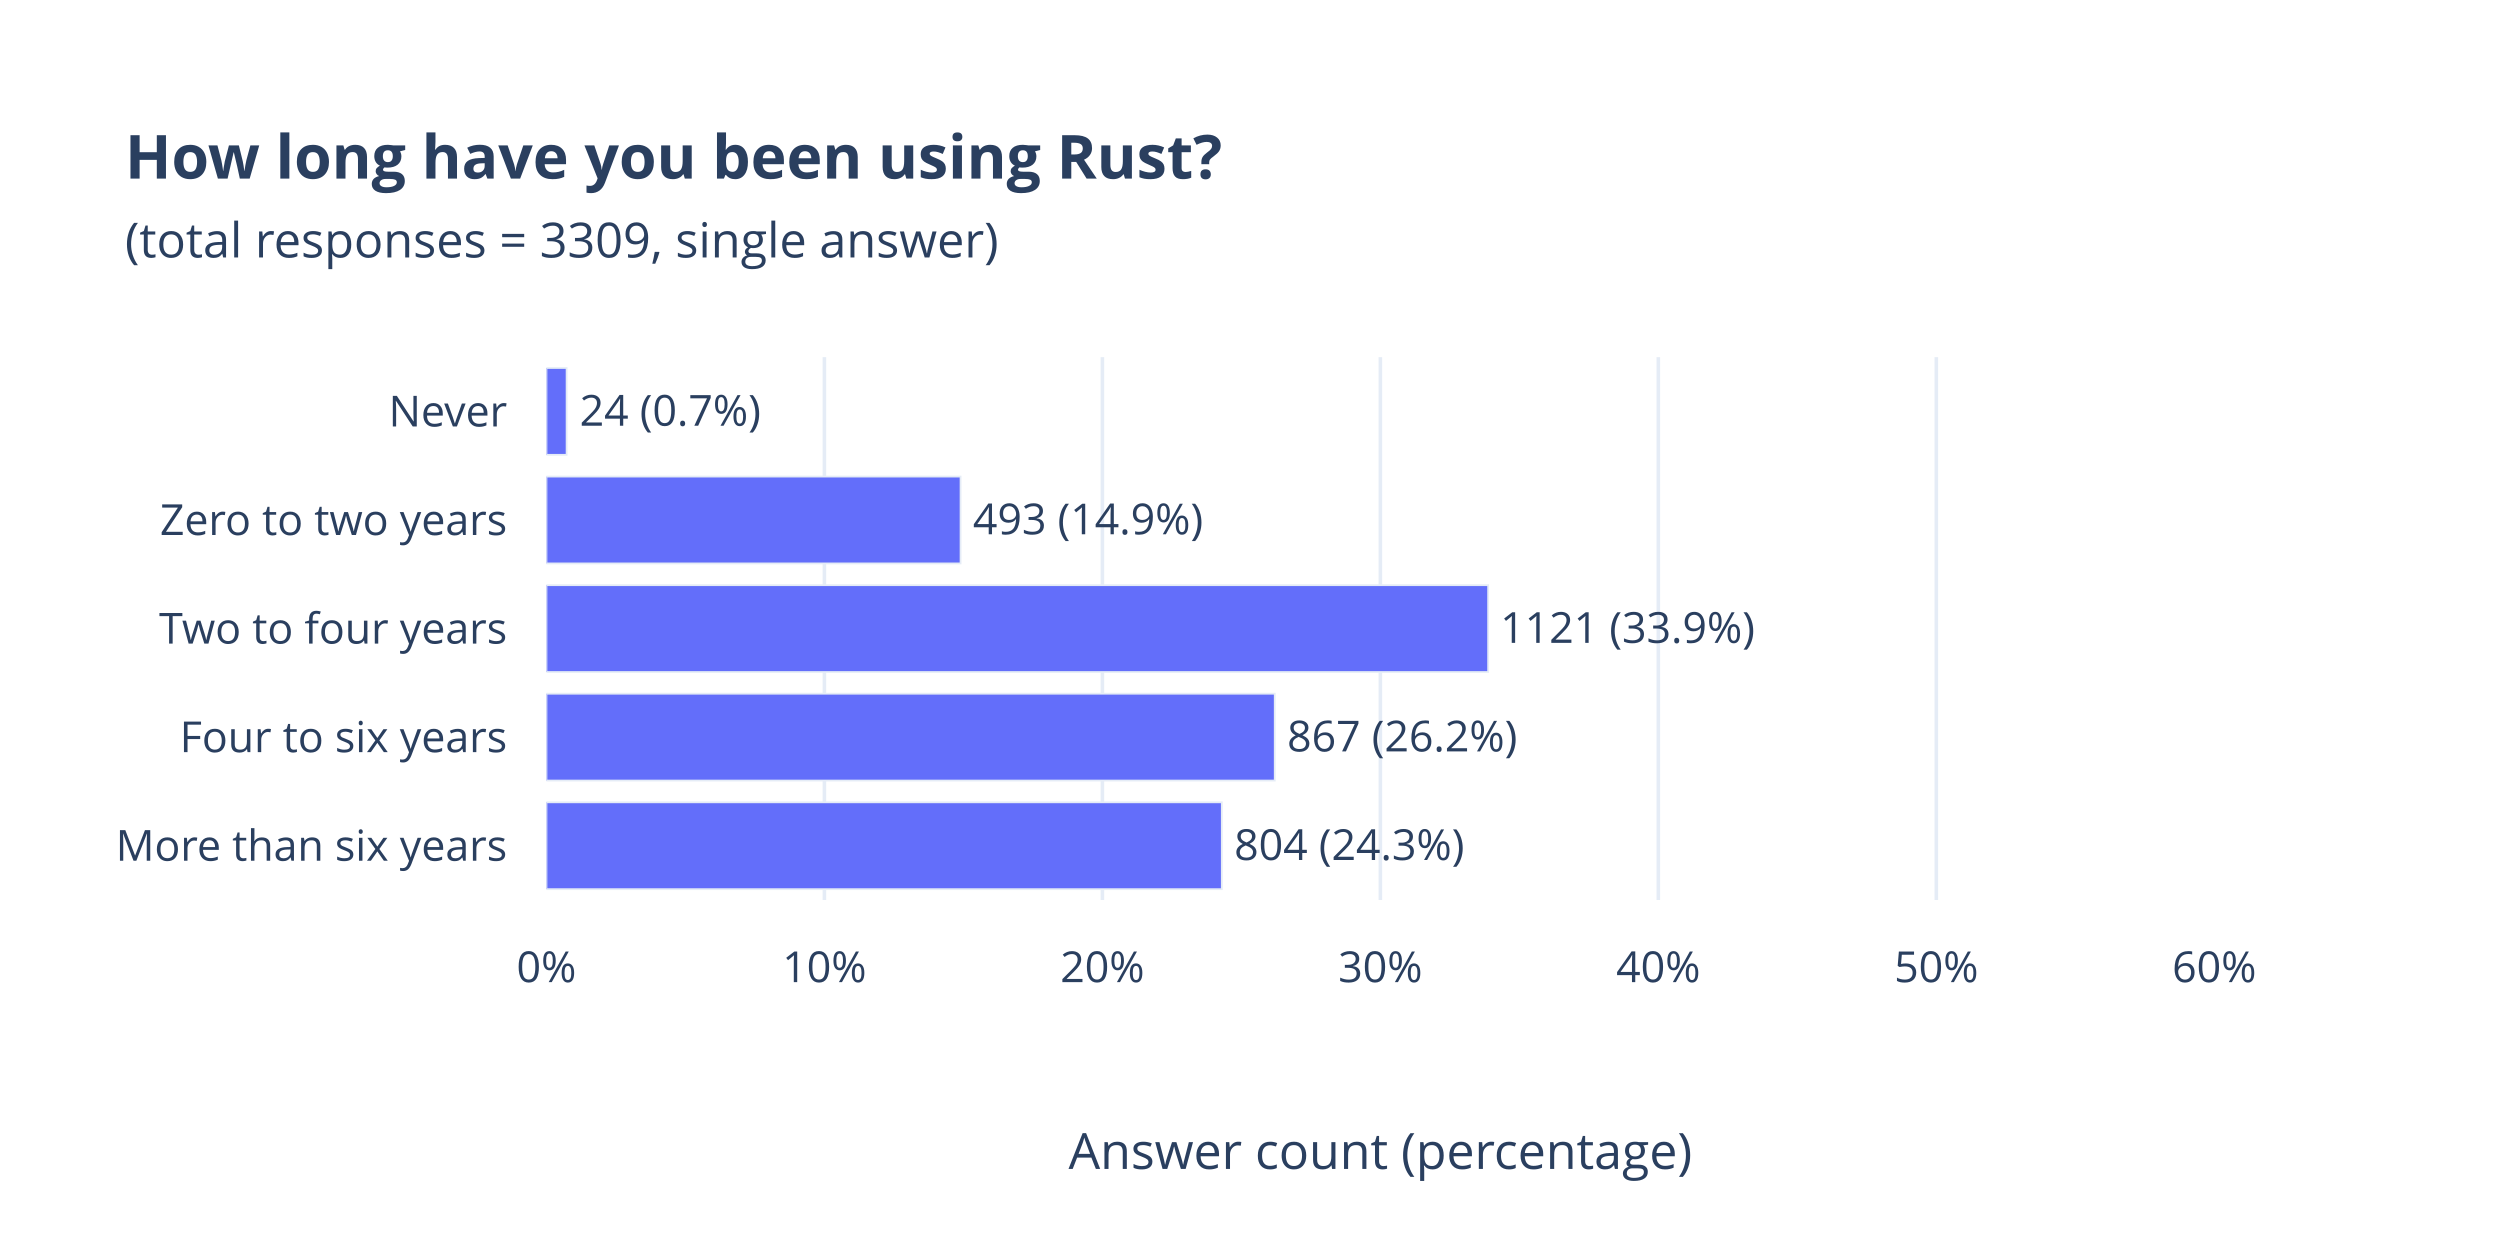
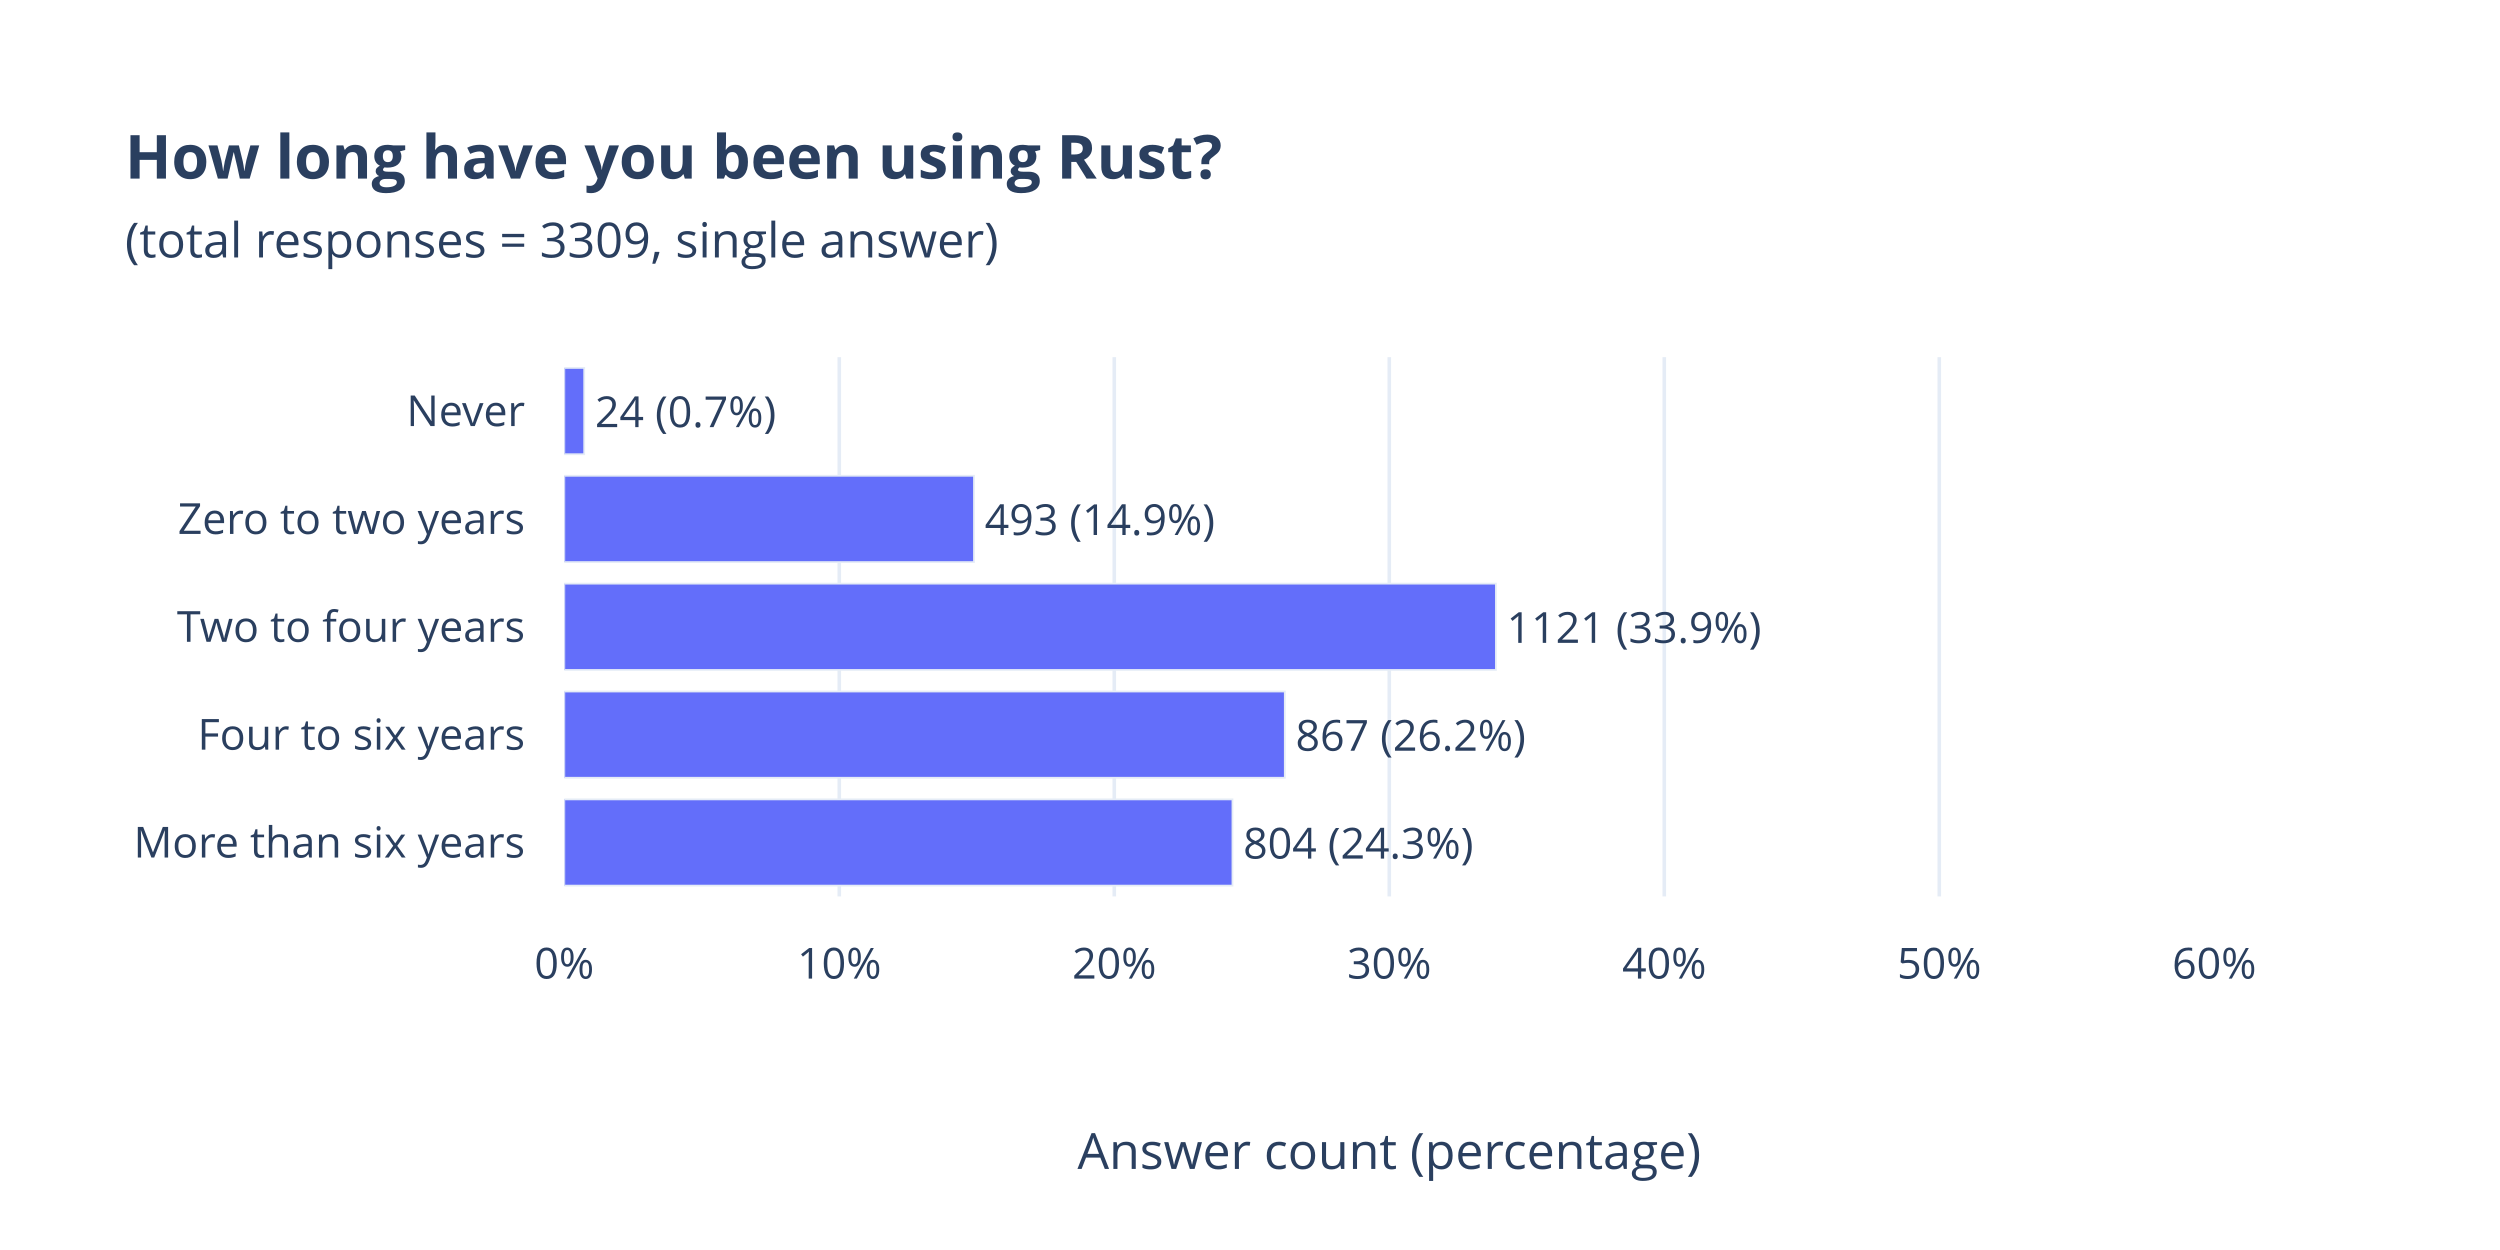
<svg xmlns="http://www.w3.org/2000/svg" class="main-svg" width="700" height="350" style="" viewBox="0 0 700 350">
  <rect x="0" y="0" width="700" height="350" style="fill: rgb(255, 255, 255); fill-opacity: 1;" />
-   <defs id="defs-b958e5">
+   <defs id="defs-519758">
    <g class="clips">
-       <clipPath id="clipb958e5xyplot" class="plotclip">
-         <rect width="467" height="152" />
+       <clipPath id="clip519758xyplot" class="plotclip">
+         <rect width="462" height="151" />
      </clipPath>
-       <clipPath class="axesclip" id="clipb958e5x">
-         <rect x="153" y="0" width="467" height="350" />
+       <clipPath class="axesclip" id="clip519758x">
+         <rect x="158" y="0" width="462" height="350" />
      </clipPath>
-       <clipPath class="axesclip" id="clipb958e5y">
-         <rect x="0" y="100" width="700" height="152" />
+       <clipPath class="axesclip" id="clip519758y">
+         <rect x="0" y="100" width="700" height="151" />
      </clipPath>
-       <clipPath class="axesclip" id="clipb958e5xy">
-         <rect x="153" y="100" width="467" height="152" />
+       <clipPath class="axesclip" id="clip519758xy">
+         <rect x="158" y="100" width="462" height="151" />
      </clipPath>
    </g>
    <g class="gradients" />
    <g class="patterns" />
  </defs>
  <g class="bglayer">
-     <rect class="bg" x="143" y="90" width="487" height="172" style="fill: rgb(255, 255, 255); fill-opacity: 1; stroke-width: 0;" />
+     <rect class="bg" x="148" y="90" width="482" height="171" style="fill: rgb(255, 255, 255); fill-opacity: 1; stroke-width: 0;" />
  </g>
  <g class="layer-below">
    <g class="imagelayer" />
    <g class="shapelayer" />
  </g>
  <g class="cartesianlayer">
    <g class="subplot xy">
      <g class="layer-subplot">
        <g class="shapelayer" />
        <g class="imagelayer" />
      </g>
      <g class="minor-gridlayer">
        <g class="x" />
        <g class="y" />
      </g>
      <g class="gridlayer">
        <g class="x">
-           <path class="xgrid crisp" transform="translate(230.83,0)" d="M0,100v152" style="stroke: rgb(229, 236, 246); stroke-opacity: 1; stroke-width: 1px;" />
-           <path class="xgrid crisp" transform="translate(308.67,0)" d="M0,100v152" style="stroke: rgb(229, 236, 246); stroke-opacity: 1; stroke-width: 1px;" />
-           <path class="xgrid crisp" transform="translate(386.5,0)" d="M0,100v152" style="stroke: rgb(229, 236, 246); stroke-opacity: 1; stroke-width: 1px;" />
-           <path class="xgrid crisp" transform="translate(464.33,0)" d="M0,100v152" style="stroke: rgb(229, 236, 246); stroke-opacity: 1; stroke-width: 1px;" />
-           <path class="xgrid crisp" transform="translate(542.17,0)" d="M0,100v152" style="stroke: rgb(229, 236, 246); stroke-opacity: 1; stroke-width: 1px;" />
+           <path class="xgrid crisp" transform="translate(235,0)" d="M0,100v151" style="stroke: rgb(229, 236, 246); stroke-opacity: 1; stroke-width: 1px;" />
+           <path class="xgrid crisp" transform="translate(312,0)" d="M0,100v151" style="stroke: rgb(229, 236, 246); stroke-opacity: 1; stroke-width: 1px;" />
+           <path class="xgrid crisp" transform="translate(389,0)" d="M0,100v151" style="stroke: rgb(229, 236, 246); stroke-opacity: 1; stroke-width: 1px;" />
+           <path class="xgrid crisp" transform="translate(466,0)" d="M0,100v151" style="stroke: rgb(229, 236, 246); stroke-opacity: 1; stroke-width: 1px;" />
+           <path class="xgrid crisp" transform="translate(543,0)" d="M0,100v151" style="stroke: rgb(229, 236, 246); stroke-opacity: 1; stroke-width: 1px;" />
        </g>
        <g class="y" />
      </g>
      <g class="zerolinelayer">
-         <path class="xzl zl crisp" transform="translate(153,0)" d="M0,100v152" style="stroke: rgb(255, 255, 255); stroke-opacity: 1; stroke-width: 2px;" />
+         <path class="xzl zl crisp" transform="translate(158,0)" d="M0,100v151" style="stroke: rgb(255, 255, 255); stroke-opacity: 1; stroke-width: 2px;" />
      </g>
      <g class="layer-between">
        <g class="shapelayer" />
        <g class="imagelayer" />
      </g>
      <path class="xlines-below" />
      <path class="ylines-below" />
      <g class="overlines-below" />
      <g class="xaxislayer-below" />
      <g class="yaxislayer-below" />
      <g class="overaxes-below" />
      <g class="overplot">
-         <g class="xy" transform="translate(153,100)" clip-path="url(#clipb958e5xyplot)">
+         <g class="xy" transform="translate(158,100)" clip-path="url(#clip519758xyplot)">
          <g class="barlayer mlayer">
            <g class="trace bars" style="opacity: 1;">
              <g class="points">
                <g class="point">
-                   <path d="M0,27.36V3.04H5.65V27.36Z" style="vector-effect: none; opacity: 1; stroke-width: 0.5px; fill: rgb(99, 110, 250); fill-opacity: 1; stroke: rgb(229, 236, 246); stroke-opacity: 1;" />
-                   <text class="bartext bartext-outside" text-anchor="middle" data-notex="1" x="0" y="0" style="font-family: 'Open Sans', verdana, arial, sans-serif; font-size: 12px; fill: rgb(42, 63, 95); fill-opacity: 1; white-space: pre;" transform="translate(34.66562,19.2)">24 (0.7%)</text>
+                   <path d="M0,27.18V3.02H5.58V27.18Z" style="vector-effect: none; opacity: 1; stroke-width: 0.5px; fill: rgb(99, 110, 250); fill-opacity: 1; stroke: rgb(229, 236, 246); stroke-opacity: 1;" />
+                   <text class="bartext bartext-outside" text-anchor="middle" data-notex="1" x="0" y="0" style="font-family: 'Open Sans', verdana, arial, sans-serif; font-size: 12px; fill: rgb(42, 63, 95); fill-opacity: 1; white-space: pre;" transform="translate(33.955,19.6)">24 (0.7%)</text>
                </g>
                <g class="point">
-                   <path d="M0,57.76V33.44H115.96V57.76Z" style="vector-effect: none; opacity: 1; stroke-width: 0.5px; fill: rgb(99, 110, 250); fill-opacity: 1; stroke: rgb(229, 236, 246); stroke-opacity: 1;" />
-                   <text class="bartext bartext-outside" text-anchor="middle" data-notex="1" x="0" y="0" style="font-family: 'Open Sans', verdana, arial, sans-serif; font-size: 12px; fill: rgb(42, 63, 95); fill-opacity: 1; white-space: pre;" transform="translate(151.6475,49.6)">493 (14.9%)</text>
+                   <path d="M0,57.38V33.22H114.72V57.38Z" style="vector-effect: none; opacity: 1; stroke-width: 0.5px; fill: rgb(99, 110, 250); fill-opacity: 1; stroke: rgb(229, 236, 246); stroke-opacity: 1;" />
+                   <text class="bartext bartext-outside" text-anchor="middle" data-notex="1" x="0" y="0" style="font-family: 'Open Sans', verdana, arial, sans-serif; font-size: 12px; fill: rgb(42, 63, 95); fill-opacity: 1; white-space: pre;" transform="translate(149.9544,49.8)">493 (14.9%)</text>
                </g>
                <g class="point">
-                   <path d="M0,88.16V63.84H263.68V88.16Z" style="vector-effect: none; opacity: 1; stroke-width: 0.5px; fill: rgb(99, 110, 250); fill-opacity: 1; stroke: rgb(229, 236, 246); stroke-opacity: 1;" />
-                   <text class="bartext bartext-outside" text-anchor="middle" data-notex="1" x="0" y="0" style="font-family: 'Open Sans', verdana, arial, sans-serif; font-size: 12px; fill: rgb(42, 63, 95); fill-opacity: 1; white-space: pre;" transform="translate(302.7113,80)">1121 (33.9%)</text>
+                   <path d="M0,87.58V63.42H260.86V87.58Z" style="vector-effect: none; opacity: 1; stroke-width: 0.5px; fill: rgb(99, 110, 250); fill-opacity: 1; stroke: rgb(229, 236, 246); stroke-opacity: 1;" />
+                   <text class="bartext bartext-outside" text-anchor="middle" data-notex="1" x="0" y="0" style="font-family: 'Open Sans', verdana, arial, sans-serif; font-size: 12px; fill: rgb(42, 63, 95); fill-opacity: 1; white-space: pre;" transform="translate(299.5319,80)">1121 (33.9%)</text>
                </g>
                <g class="point">
-                   <path d="M0,118.56V94.24H203.93V118.56Z" style="vector-effect: none; opacity: 1; stroke-width: 0.5px; fill: rgb(99, 110, 250); fill-opacity: 1; stroke: rgb(229, 236, 246); stroke-opacity: 1;" />
-                   <text class="bartext bartext-outside" text-anchor="middle" data-notex="1" x="0" y="0" style="font-family: 'Open Sans', verdana, arial, sans-serif; font-size: 12px; fill: rgb(42, 63, 95); fill-opacity: 1; white-space: pre;" transform="translate(239.6175,110.4)">867 (26.2%)</text>
+                   <path d="M0,117.78V93.62H201.75V117.78Z" style="vector-effect: none; opacity: 1; stroke-width: 0.5px; fill: rgb(99, 110, 250); fill-opacity: 1; stroke: rgb(229, 236, 246); stroke-opacity: 1;" />
+                   <text class="bartext bartext-outside" text-anchor="middle" data-notex="1" x="0" y="0" style="font-family: 'Open Sans', verdana, arial, sans-serif; font-size: 12px; fill: rgb(42, 63, 95); fill-opacity: 1; white-space: pre;" transform="translate(236.9844,110.2)">867 (26.2%)</text>
                </g>
                <g class="point">
-                   <path d="M0,148.96V124.64H189.11V148.96Z" style="vector-effect: none; opacity: 1; stroke-width: 0.5px; fill: rgb(99, 110, 250); fill-opacity: 1; stroke: rgb(229, 236, 246); stroke-opacity: 1;" />
-                   <text class="bartext bartext-outside" text-anchor="middle" data-notex="1" x="0" y="0" style="font-family: 'Open Sans', verdana, arial, sans-serif; font-size: 12px; fill: rgb(42, 63, 95); fill-opacity: 1; white-space: pre;" transform="translate(224.7975,140.8)">804 (24.3%)</text>
+                   <path d="M0,147.98V123.82H187.09V147.98Z" style="vector-effect: none; opacity: 1; stroke-width: 0.5px; fill: rgb(99, 110, 250); fill-opacity: 1; stroke: rgb(229, 236, 246); stroke-opacity: 1;" />
+                   <text class="bartext bartext-outside" text-anchor="middle" data-notex="1" x="0" y="0" style="font-family: 'Open Sans', verdana, arial, sans-serif; font-size: 12px; fill: rgb(42, 63, 95); fill-opacity: 1; white-space: pre;" transform="translate(222.3244,140.4)">804 (24.3%)</text>
                </g>
              </g>
            </g>
          </g>
        </g>
      </g>
      <path class="xlines-above crisp" d="M0,0" style="fill: none;" />
      <path class="ylines-above crisp" d="M0,0" style="fill: none;" />
      <g class="overlines-above" />
      <g class="xaxislayer-above">
        <g class="xtick">
-           <text text-anchor="middle" x="0" y="275" transform="translate(153,0)" style="font-family: 'Open Sans', verdana, arial, sans-serif; font-size: 12px; fill: rgb(42, 63, 95); fill-opacity: 1; white-space: pre; opacity: 1;">0%</text>
+           <text text-anchor="middle" x="0" y="274" transform="translate(158,0)" style="font-family: 'Open Sans', verdana, arial, sans-serif; font-size: 12px; fill: rgb(42, 63, 95); fill-opacity: 1; white-space: pre; opacity: 1;">0%</text>
        </g>
        <g class="xtick">
-           <text text-anchor="middle" x="0" y="275" style="font-family: 'Open Sans', verdana, arial, sans-serif; font-size: 12px; fill: rgb(42, 63, 95); fill-opacity: 1; white-space: pre; opacity: 1;" transform="translate(230.83,0)">10%</text>
+           <text text-anchor="middle" x="0" y="274" style="font-family: 'Open Sans', verdana, arial, sans-serif; font-size: 12px; fill: rgb(42, 63, 95); fill-opacity: 1; white-space: pre; opacity: 1;" transform="translate(235,0)">10%</text>
        </g>
        <g class="xtick">
-           <text text-anchor="middle" x="0" y="275" style="font-family: 'Open Sans', verdana, arial, sans-serif; font-size: 12px; fill: rgb(42, 63, 95); fill-opacity: 1; white-space: pre; opacity: 1;" transform="translate(308.67,0)">20%</text>
+           <text text-anchor="middle" x="0" y="274" style="font-family: 'Open Sans', verdana, arial, sans-serif; font-size: 12px; fill: rgb(42, 63, 95); fill-opacity: 1; white-space: pre; opacity: 1;" transform="translate(312,0)">20%</text>
        </g>
        <g class="xtick">
-           <text text-anchor="middle" x="0" y="275" style="font-family: 'Open Sans', verdana, arial, sans-serif; font-size: 12px; fill: rgb(42, 63, 95); fill-opacity: 1; white-space: pre; opacity: 1;" transform="translate(386.5,0)">30%</text>
+           <text text-anchor="middle" x="0" y="274" style="font-family: 'Open Sans', verdana, arial, sans-serif; font-size: 12px; fill: rgb(42, 63, 95); fill-opacity: 1; white-space: pre; opacity: 1;" transform="translate(389,0)">30%</text>
        </g>
        <g class="xtick">
-           <text text-anchor="middle" x="0" y="275" style="font-family: 'Open Sans', verdana, arial, sans-serif; font-size: 12px; fill: rgb(42, 63, 95); fill-opacity: 1; white-space: pre; opacity: 1;" transform="translate(464.33,0)">40%</text>
+           <text text-anchor="middle" x="0" y="274" style="font-family: 'Open Sans', verdana, arial, sans-serif; font-size: 12px; fill: rgb(42, 63, 95); fill-opacity: 1; white-space: pre; opacity: 1;" transform="translate(466,0)">40%</text>
        </g>
        <g class="xtick">
-           <text text-anchor="middle" x="0" y="275" style="font-family: 'Open Sans', verdana, arial, sans-serif; font-size: 12px; fill: rgb(42, 63, 95); fill-opacity: 1; white-space: pre; opacity: 1;" transform="translate(542.17,0)">50%</text>
+           <text text-anchor="middle" x="0" y="274" style="font-family: 'Open Sans', verdana, arial, sans-serif; font-size: 12px; fill: rgb(42, 63, 95); fill-opacity: 1; white-space: pre; opacity: 1;" transform="translate(543,0)">50%</text>
        </g>
        <g class="xtick">
-           <text text-anchor="middle" x="0" y="275" style="font-family: 'Open Sans', verdana, arial, sans-serif; font-size: 12px; fill: rgb(42, 63, 95); fill-opacity: 1; white-space: pre; opacity: 1;" transform="translate(620,0)">60%</text>
+           <text text-anchor="middle" x="0" y="274" style="font-family: 'Open Sans', verdana, arial, sans-serif; font-size: 12px; fill: rgb(42, 63, 95); fill-opacity: 1; white-space: pre; opacity: 1;" transform="translate(620,0)">60%</text>
        </g>
      </g>
      <g class="yaxislayer-above">
        <g class="ytick">
-           <text text-anchor="end" x="142" y="4.2" transform="translate(0,236.8)" style="font-family: 'Open Sans', verdana, arial, sans-serif; font-size: 12px; fill: rgb(42, 63, 95); fill-opacity: 1; white-space: pre; opacity: 1;">More than six years</text>
+           <text text-anchor="end" x="147" y="4.2" transform="translate(0,235.9)" style="font-family: 'Open Sans', verdana, arial, sans-serif; font-size: 12px; fill: rgb(42, 63, 95); fill-opacity: 1; white-space: pre; opacity: 1;">More than six years</text>
        </g>
        <g class="ytick">
-           <text text-anchor="end" x="142" y="4.2" transform="translate(0,206.4)" style="font-family: 'Open Sans', verdana, arial, sans-serif; font-size: 12px; fill: rgb(42, 63, 95); fill-opacity: 1; white-space: pre; opacity: 1;">Four to six years</text>
+           <text text-anchor="end" x="147" y="4.2" transform="translate(0,205.7)" style="font-family: 'Open Sans', verdana, arial, sans-serif; font-size: 12px; fill: rgb(42, 63, 95); fill-opacity: 1; white-space: pre; opacity: 1;">Four to six years</text>
        </g>
        <g class="ytick">
-           <text text-anchor="end" x="142" y="4.2" transform="translate(0,176)" style="font-family: 'Open Sans', verdana, arial, sans-serif; font-size: 12px; fill: rgb(42, 63, 95); fill-opacity: 1; white-space: pre; opacity: 1;">Two to four years</text>
+           <text text-anchor="end" x="147" y="4.2" transform="translate(0,175.5)" style="font-family: 'Open Sans', verdana, arial, sans-serif; font-size: 12px; fill: rgb(42, 63, 95); fill-opacity: 1; white-space: pre; opacity: 1;">Two to four years</text>
        </g>
        <g class="ytick">
-           <text text-anchor="end" x="142" y="4.2" transform="translate(0,145.6)" style="font-family: 'Open Sans', verdana, arial, sans-serif; font-size: 12px; fill: rgb(42, 63, 95); fill-opacity: 1; white-space: pre; opacity: 1;">Zero to two years</text>
+           <text text-anchor="end" x="147" y="4.2" transform="translate(0,145.3)" style="font-family: 'Open Sans', verdana, arial, sans-serif; font-size: 12px; fill: rgb(42, 63, 95); fill-opacity: 1; white-space: pre; opacity: 1;">Zero to two years</text>
        </g>
        <g class="ytick">
-           <text text-anchor="end" x="142" y="4.2" transform="translate(0,115.2)" style="font-family: 'Open Sans', verdana, arial, sans-serif; font-size: 12px; fill: rgb(42, 63, 95); fill-opacity: 1; white-space: pre; opacity: 1;">Never</text>
+           <text text-anchor="end" x="147" y="4.2" transform="translate(0,115.1)" style="font-family: 'Open Sans', verdana, arial, sans-serif; font-size: 12px; fill: rgb(42, 63, 95); fill-opacity: 1; white-space: pre; opacity: 1;">Never</text>
        </g>
      </g>
      <g class="overaxes-above" />
    </g>
  </g>
  <g class="polarlayer" />
  <g class="smithlayer" />
  <g class="ternarylayer" />
  <g class="geolayer" />
  <g class="funnelarealayer" />
  <g class="pielayer" />
  <g class="iciclelayer" />
  <g class="treemaplayer" />
  <g class="sunburstlayer" />
  <g class="glimages" />
-   <defs id="topdefs-b958e5">
+   <defs id="topdefs-519758">
    <g class="clips" />
  </defs>
  <g class="layer-above">
    <g class="imagelayer" />
    <g class="shapelayer" />
  </g>
  <g class="infolayer">
    <g class="g-gtitle">
      <text class="gtitle" x="35" y="50" text-anchor="start" dy="0em" style="opacity: 1; font-family: 'Open Sans', verdana, arial, sans-serif; font-size: 17px; fill: rgb(42, 63, 95); fill-opacity: 1; white-space: pre;">
        <tspan class="line" dy="0em" x="35" y="50">
          <tspan style="font-weight:bold">How long have you been using Rust?</tspan>
        </tspan>
        <tspan class="line" dy="1.3em" x="35" y="50">
          <tspan style="font-size: 0.8em;">(total responses = 3309, single answer)</tspan>
        </tspan>
      </text>
    </g>
    <g class="g-xtitle">
-       <text class="xtitle" x="386.5" y="327.3" text-anchor="middle" style="opacity: 1; font-family: 'Open Sans', verdana, arial, sans-serif; font-size: 14px; fill: rgb(42, 63, 95); fill-opacity: 1; white-space: pre;">Answer count (percentage)</text>
+       <text class="xtitle" x="389" y="327.3" text-anchor="middle" style="opacity: 1; font-family: 'Open Sans', verdana, arial, sans-serif; font-size: 14px; fill: rgb(42, 63, 95); fill-opacity: 1; white-space: pre;">Answer count (percentage)</text>
    </g>
    <g class="g-ytitle" />
  </g>
</svg>
